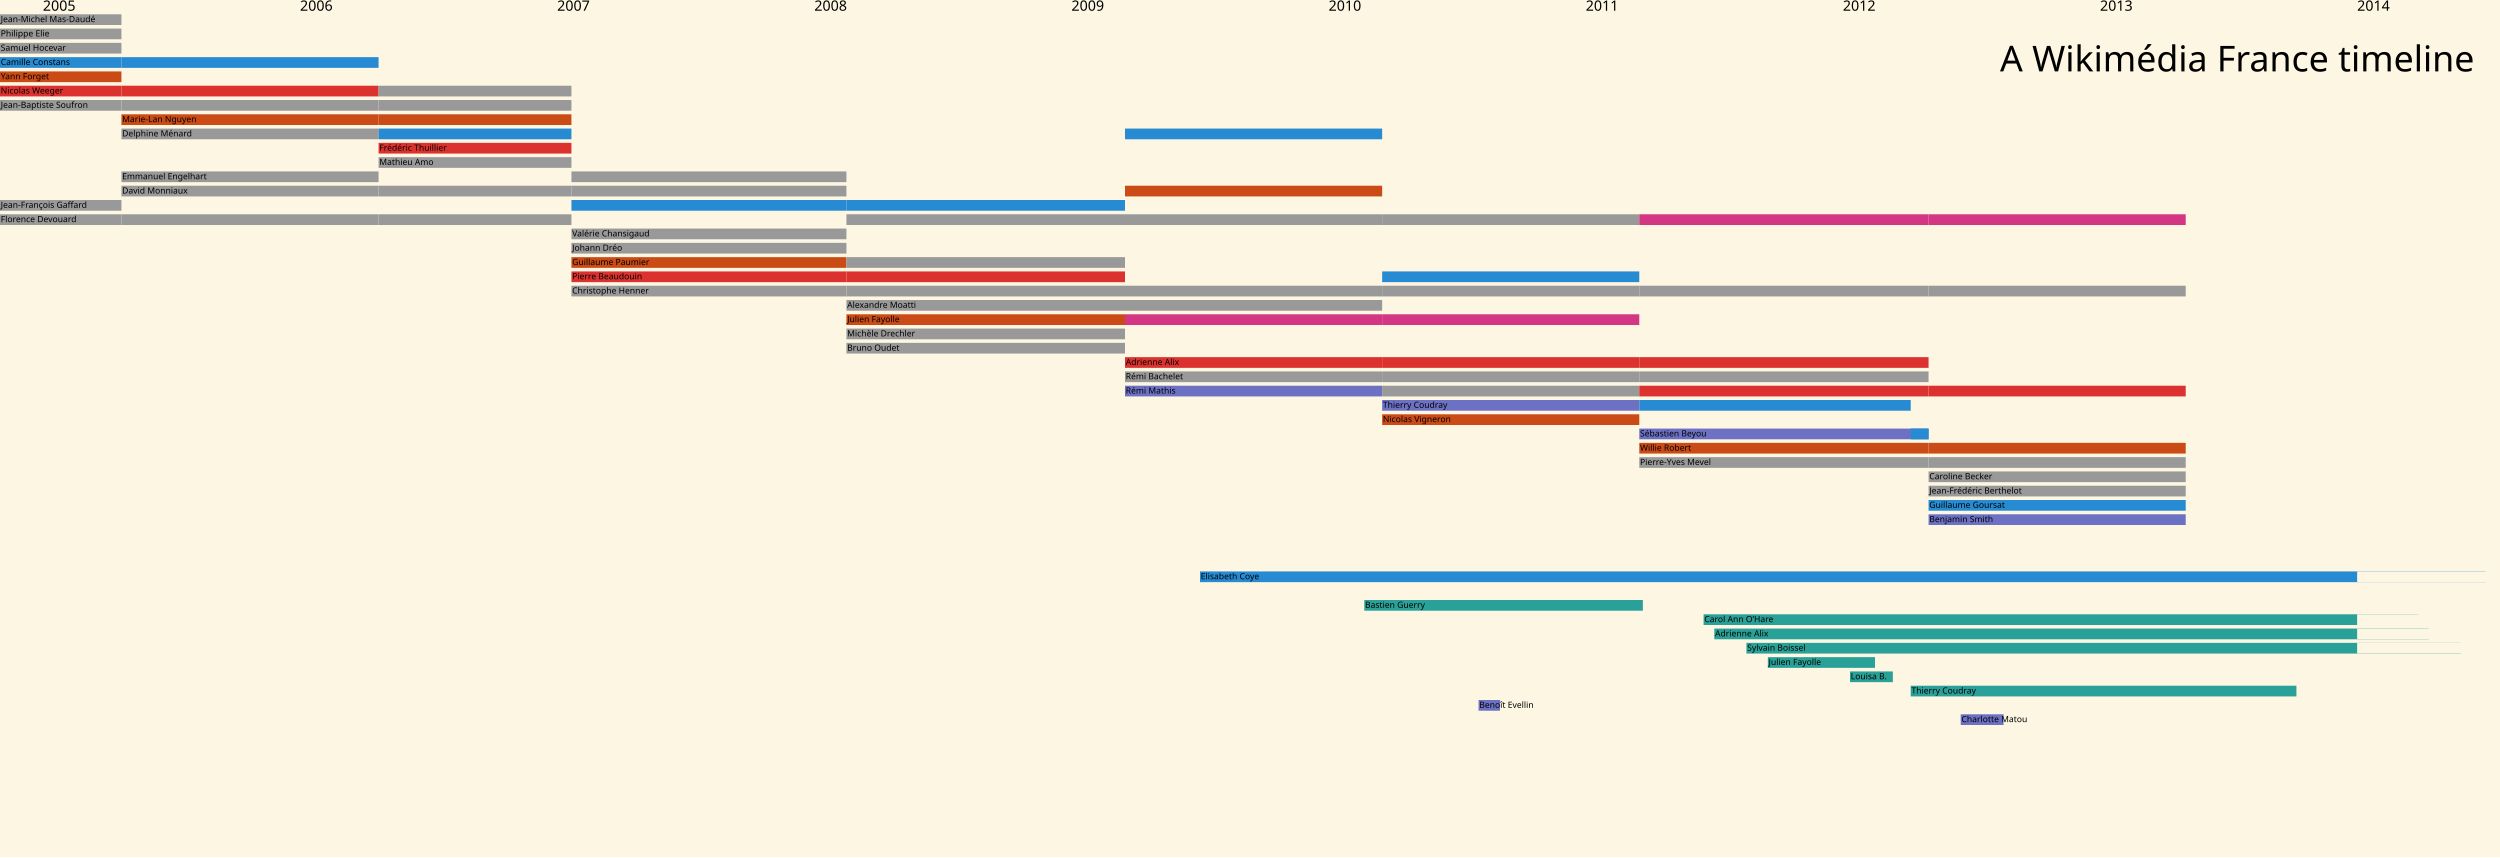
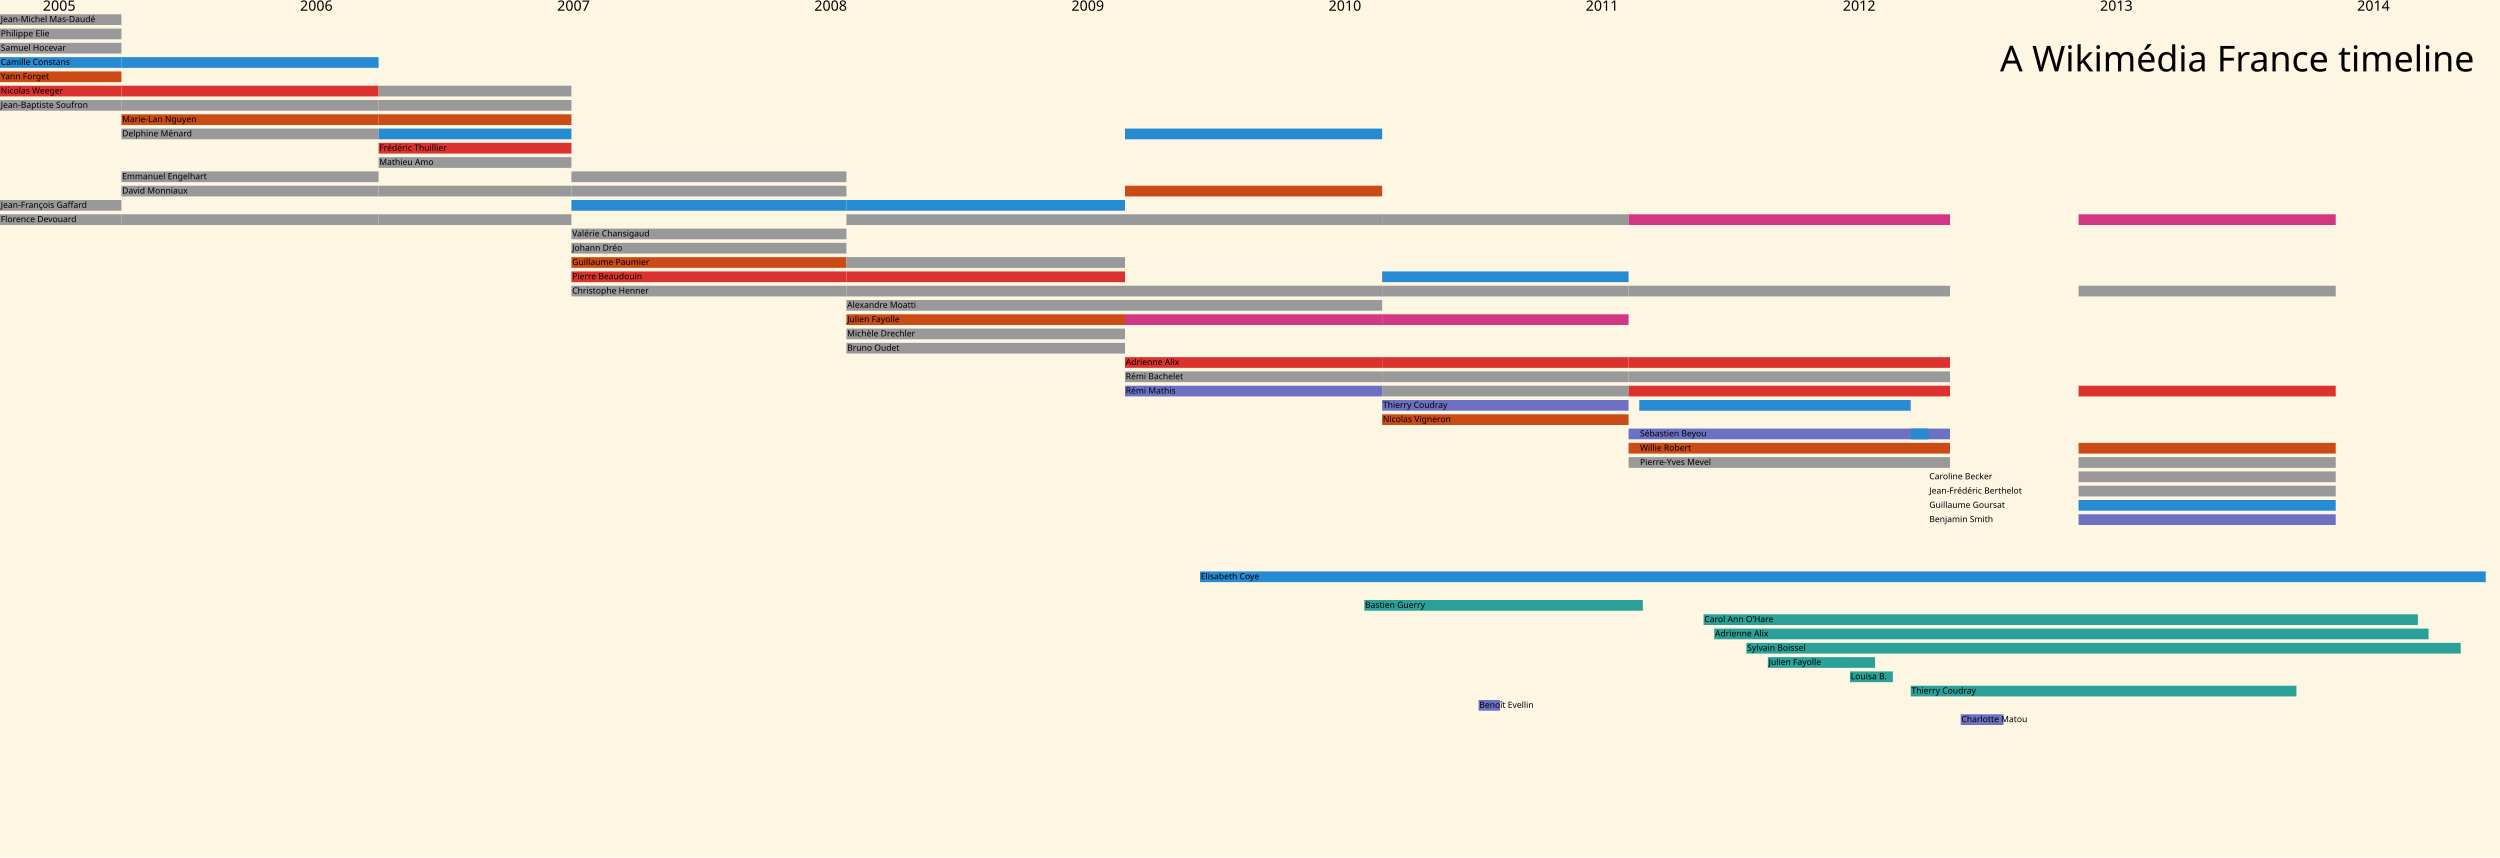
<svg xmlns="http://www.w3.org/2000/svg" xmlns:xlink="http://www.w3.org/1999/xlink" width="35000" height="12000" id="svg2" version="1.1">
  <defs id="defs">
    <rect id="2004-2005" width="1700" height="150" x="0" />
    <rect id="2005-2006" width="3600" height="150" x="1700" />
    <rect id="2006-2007" width="2700" height="150" x="5300" />
    <rect id="2007-2008" width="3850" height="150" x="8000" />
    <rect id="2008-2009" width="3900" height="150" x="11850" />
    <rect id="2009-2010" width="3600" height="150" x="15750" />
-     <rect id="2010-2011" width="3600" height="150" x="19350" />
-     <rect id="2011-2012" width="4050" height="150" x="22950" />
-     <rect id="2012-2013" width="3600" height="150" x="27000" />
-     <rect id="2014y" width="2000" height="150" x="33000" />
+     <rect id="2010-2011" width="3450" height="150" x="19350" />
+     <rect id="2011-2012" width="4500" height="150" x="22800" />
+     <rect id="2012-2012" width="1800" height="150" x="27300" />
+     <rect id="2012-2013" width="3600" height="150" x="29100" />
+     <rect id="2014y" width="0" height="150" x="33000" />
    <linearGradient id="base03">
      <stop stop-color="#002b36" />
    </linearGradient>
    <linearGradient id="base02">
      <stop stop-color="#073642" />
    </linearGradient>
    <linearGradient id="base01">
      <stop stop-color="#586e75" />
    </linearGradient>
    <linearGradient id="base00">
      <stop stop-color="#657b83" />
    </linearGradient>
    <linearGradient id="base0">
      <stop stop-color="#839496" />
    </linearGradient>
    <linearGradient id="base1">
      <stop stop-color="#93a1a1" />
    </linearGradient>
    <linearGradient id="base2">
      <stop stop-color="#eee8d5" />
    </linearGradient>
    <linearGradient id="base3">
      <stop stop-color="#fdf6e3" />
    </linearGradient>
    <linearGradient id="yellow">
      <stop stop-color="#b58900" />
    </linearGradient>
    <linearGradient id="orange">
      <stop stop-color="#cb4b16" />
    </linearGradient>
    <linearGradient id="red">
      <stop stop-color="#dc322f" />
    </linearGradient>
    <linearGradient id="magenta">
      <stop stop-color="#d33682" />
    </linearGradient>
    <linearGradient id="violet">
      <stop stop-color="#6c71c4" />
    </linearGradient>
    <linearGradient id="blue">
      <stop stop-color="#268bd2" />
    </linearGradient>
    <linearGradient id="cyan">
      <stop stop-color="#2aa198" />
    </linearGradient>
    <linearGradient id="green">
      <stop stop-color="#859900" />
    </linearGradient>
    <style id="Style" type="text/css">
        .board { fill:#999999 }
        .president { fill:url(#red) }
        .vicepresident { fill:url(#magenta) }
        .treasurer { fill:url(#blue) }
        .vicetreasurer { fill:url(#violet) }
        .secretary{ fill:url(#orange) }
        .vicesecretary { fill:url(#yellow) }

        .staff { fill:url(#cyan) }
        .partstaff { fill:url(#blue) }
        .intern { fill:url(#violet) }

        text.name { font-size:120px; fill:black; font-family:Linux Libertine}
        text.label { font-size:200px; fill:black; font-family:Linux Libertine}
        text.title { font-size:500px; fill:black; font-family:Linux Libertine}
        .background { fill:url(#base3) }
    </style>
  </defs>
-   <rect width="35000" height="12000" class="background" />
+   <rect id="background" width="35000" height="12000" class="background" />
  <text x="28000" y="1000" class="title">A Wikimédia France timeline</text>
  <g id="Labels" transform="translate(0,150)">
    <text x="600" class="label">2005</text>
    <text x="4200" class="label">2006</text>
    <text x="7800" class="label">2007</text>
    <text x="11400" class="label">2008</text>
    <text x="15000" class="label">2009</text>
    <text x="18600" class="label">2010</text>
    <text x="22200" class="label">2011</text>
    <text x="25800" class="label">2012</text>
    <text x="29400" class="label">2013</text>
    <text x="33000" class="label">2014</text>
  </g>
  <g id="Board" transform="translate(0,200)">
    <g id="MasDaude" transform="translate(0,0) ">
      <use class="board" xlink:href="#2004-2005" />
      <text dx="10" dy="110" class="name">Jean-Michel Mas-Daudé</text>
    </g>
    <g id="Board.Elie" transform="translate(0,200) ">
      <use class="board" xlink:href="#2004-2005" />
      <text dx="10" dy="110" class="name">Philippe Elie</text>
    </g>
    <g id="Board.Hocevar" transform="translate(0,400) ">
      <use class="board" xlink:href="#2004-2005" />
      <text dx="10" dy="110" class="name">Samuel Hocevar</text>
    </g>
    <g id="Board.Constans" transform="translate(0,600) ">
      <use class="treasurer" xlink:href="#2004-2005" />
      <use class="treasurer" xlink:href="#2005-2006" />
      <text dx="10" dy="110" class="name">Camille Constans</text>
    </g>
    <g id="Board.Forget" transform="translate(0,800) ">
      <use class="secretary" xlink:href="#2004-2005" />
      <text dx="10" dy="110" class="name">Yann Forget</text>
    </g>
    <g id="Board.Weeger" transform="translate(0,1000) ">
      <use class="president" xlink:href="#2004-2005" />
      <use class="president" xlink:href="#2005-2006" />
      <use class="board" xlink:href="#2006-2007" />
      <text dx="10" dy="110" class="name">Nicolas Weeger</text>
    </g>
    <g id="Board.Soufron" transform="translate(0,1200) ">
      <use class="board" xlink:href="#2004-2005" />
      <use class="board" xlink:href="#2005-2006" />
      <use class="board" xlink:href="#2006-2007" />
      <text dx="10" dy="110" class="name">Jean-Baptiste Soufron</text>
    </g>
    <g id="Board.Nguyen" transform="translate(0,1400) ">
      <use class="secretary" xlink:href="#2005-2006" />
      <use class="secretary" xlink:href="#2006-2007" />
      <text x="1700" dx="10" dy="110" class="name">Marie-Lan Nguyen</text>
    </g>
    <g id="Board.Menard" transform="translate(0,1600) ">
      <use class="board" xlink:href="#2005-2006" />
      <use class="treasurer" xlink:href="#2006-2007" />
      <use class="treasurer" xlink:href="#2009-2010" />
      <text x="1700" dx="10" dy="110" class="name">Delphine Ménard</text>
    </g>
    <g id="Board.Thuillier" transform="translate(0,1800) ">
      <use class="president" xlink:href="#2006-2007" />
      <text x="5300" dx="10" dy="110" class="name">Frédéric Thuillier</text>
    </g>
    <g id="Board.Amo" transform="translate(0,2000) ">
      <use class="board" xlink:href="#2006-2007" />
      <text x="5300" dx="10" dy="110" class="name">Mathieu Amo</text>
    </g>
    <g id="Board.Engelhart" transform="translate(0,2200) ">
      <use class="board" xlink:href="#2005-2006" />
      <use class="board" xlink:href="#2007-2008" />
      <text x="1700" dx="10" dy="110" class="name">Emmanuel Engelhart</text>
    </g>
    <g id="Board.Monniaux" transform="translate(0,2400) ">
      <use class="board" xlink:href="#2005-2006" />
      <use class="board" xlink:href="#2006-2007" />
      <use class="board" xlink:href="#2007-2008" />
      <use class="secretary" xlink:href="#2009-2010" />
      <text x="1700" dx="10" dy="110" class="name">David Monniaux</text>
    </g>
    <g id="Board.Gaffard" transform="translate(0,2600) ">
      <use class="board" xlink:href="#2004-2005" />
      <use class="treasurer" xlink:href="#2007-2008" />
      <use class="treasurer" xlink:href="#2008-2009" />
      <text dx="10" dy="110" class="name">Jean-François Gaffard</text>
    </g>
    <g id="Board.Devouard" transform="translate(0,2800) ">
      <use class="board" xlink:href="#2004-2005" />
      <use class="board" xlink:href="#2005-2006" />
      <use class="board" xlink:href="#2006-2007" />
      <use class="board" xlink:href="#2008-2009" />
      <use class="board" xlink:href="#2009-2010" />
      <use class="board" xlink:href="#2010-2011" />
      <use class="vicepresident" xlink:href="#2011-2012" />
      <use class="vicepresident" xlink:href="#2012-2013" />
      <text dx="10" dy="110" class="name">Florence Devouard</text>
    </g>
    <g id="Board.Chansigaud" transform="translate(0,3000) ">
      <use class="board" xlink:href="#2007-2008" />
      <text x="8000" dx="10" dy="110" class="name">Valérie Chansigaud</text>
    </g>
    <g id="Board.Dreo" transform="translate(0,3200) ">
      <use class="board" xlink:href="#2007-2008" />
      <text x="8000" dx="10" dy="110" class="name">Johann Dréo</text>
    </g>
    <g id="Board.Paumier" transform="translate(0,3400) ">
      <use class="secretary" xlink:href="#2007-2008" />
      <use class="board" xlink:href="#2008-2009" />
      <text x="8000" dx="10" dy="110" class="name">Guillaume Paumier</text>
    </g>
    <g id="Board.Beaudouin" transform="translate(0,3600) ">
      <use class="president" xlink:href="#2007-2008" />
      <use class="president" xlink:href="#2008-2009" />
      <use class="treasurer" xlink:href="#2010-2011" />
      <text x="8000" dx="10" dy="110" class="name">Pierre Beaudouin</text>
    </g>
    <g id="Board.Henner" transform="translate(0,3800) ">
      <use class="board" xlink:href="#2007-2008" />
      <use class="board" xlink:href="#2008-2009" />
      <use class="board" xlink:href="#2009-2010" />
      <use class="board" xlink:href="#2010-2011" />
      <use class="board" xlink:href="#2011-2012" />
      <use class="board" xlink:href="#2012-2013" />
      <text x="8000" dx="10" dy="110" class="name">Christophe Henner</text>
    </g>
    <g id="Board.Moatti" transform="translate(0,4000) ">
      <use class="board" xlink:href="#2008-2009" />
      <use class="board" xlink:href="#2009-2010" />
      <text x="11850" dx="10" dy="110" class="name">Alexandre Moatti</text>
    </g>
    <g id="Board.Fayolle" transform="translate(0,4200) ">
      <use class="secretary" xlink:href="#2008-2009" />
      <use class="vicepresident" xlink:href="#2009-2010" />
      <use class="vicepresident" xlink:href="#2010-2011" />
      <text x="11850" dx="10" dy="110" class="name">Julien Fayolle</text>
    </g>
    <g id="Board.Drechler" transform="translate(0,4400) ">
      <use class="board" xlink:href="#2008-2009" />
      <text x="11850" dx="10" dy="110" class="name">Michèle Drechler</text>
    </g>
    <g id="Board.Oudet" transform="translate(0,4600) ">
      <use class="board" xlink:href="#2008-2009" />
      <text x="11850" dx="10" dy="110" class="name">Bruno Oudet</text>
    </g>
    <g id="Board.Alix" transform="translate(0,4800) ">
      <use class="president" xlink:href="#2009-2010" />
      <use class="president" xlink:href="#2010-2011" />
      <use class="president" xlink:href="#2011-2012" />
      <text x="15750" dx="10" dy="110" class="name">Adrienne Alix</text>
    </g>
    <g id="Board.Bachelet" transform="translate(0,5000) ">
      <use class="board" xlink:href="#2009-2010" />
      <use class="board" xlink:href="#2010-2011" />
      <use class="board" xlink:href="#2011-2012" />
      <text x="15750" dx="10" dy="110" class="name">Rémi Bachelet</text>
    </g>
    <g id="Board.Mathis" transform="translate(0,5200) ">
      <use class="vicetreasurer" xlink:href="#2009-2010" />
      <use class="board" xlink:href="#2010-2011" />
      <use class="president" xlink:href="#2011-2012" />
      <use class="president" xlink:href="#2012-2013" />
      <text x="15750" dx="10" dy="110" class="name">Rémi Mathis</text>
    </g>
    <g id="Board.Coudray" transform="translate(0,5400) ">
      <use class="vicetreasurer" xlink:href="#2010-2011" />
      <rect x="22950" class="treasurer" width="3800" height="150" />
      <text x="19350" dx="10" dy="110" class="name">Thierry Coudray</text>
    </g>
    <g id="Board.Vigneron" transform="translate(0,5600) ">
      <use class="secretary" xlink:href="#2010-2011" />
      <text x="19350" dx="10" dy="110" class="name">Nicolas Vigneron</text>
    </g>
    <g id="Board.Beyou" transform="translate(0,5800) ">
      <use class="vicetreasurer" xlink:href="#2011-2012" />
      <text x="22950" dx="10" dy="110" class="name">Sébastien Beyou</text>
      <rect x="26750" class="treasurer" width="250" height="150" />
    </g>
    <g id="Board.Robert" transform="translate(0,6000) ">
      <use class="secretary" xlink:href="#2011-2012" />
      <use class="secretary" xlink:href="#2012-2013" />
      <text x="22950" dx="10" dy="110" class="name">Willie Robert</text>
    </g>
    <g id="Board.Mevel" transform="translate(0,6200) ">
      <use class="board" xlink:href="#2011-2012" />
      <use class="board" xlink:href="#2012-2013" />
      <text x="22950" dx="10" dy="110" class="name">Pierre-Yves Mevel</text>
    </g>
    <g id="Board.Becker" transform="translate(0,6400) ">
      <use class="board" xlink:href="#2012-2013" />
      <text x="27000" dx="10" dy="110" class="name">Caroline Becker</text>
    </g>
    <g id="Board.Berthelot" transform="translate(0,6600) ">
      <use class="board" xlink:href="#2012-2013" />
      <text x="27000" dx="10" dy="110" class="name">Jean-Frédéric Berthelot</text>
    </g>
    <g id="Board.Goursat" transform="translate(0,6800) ">
      <use class="treasurer" xlink:href="#2012-2013" />
      <text x="27000" dx="10" dy="110" class="name">Guillaume Goursat</text>
    </g>
    <g id="Board.Smith" transform="translate(0,7000)">
      <use class="vicetreasurer" xlink:href="#2012-2013" />
      <text x="27000" dx="10" dy="110" class="name">Benjamin Smith</text>
    </g>
  </g>
  <g id="Staff" transform="translate(0,8000)">
    <g id="Staff.Coye" transform="translate(0,0)">
      <g transform="translate(16800,0) ">
        <rect id="Staff.Coye.Period" class="partstaff" width="18000" height="150" />
        <text id="Staff.Coye.Text" dx="10" dy="110" class="name">Elisabeth Coye</text>
      </g>
      <use class="background" xlink:href="#2014y" />
    </g>
    <g id="Staff.Guerry" transform="translate(0,400) ">
      <g transform="translate(19100,0) ">
        <rect id="Staff.Guerry.Period" class="staff" width="3900" height="150" />
        <text id="Staff.Guerry.Text" dx="10" dy="110" class="name">Bastien Guerry</text>
      </g>
    </g>
    <g id="Staff.OHare" transform="translate(0,600) ">
      <g transform="translate(23850,0) ">
        <rect id="Staff.OHare.Period" class="staff" width="10000" height="150" />
        <text id="Staff.OHare.Text" dx="10" dy="110" class="name">Carol Ann O’Hare</text>
      </g>
      <use class="background" xlink:href="#2014y" />
    </g>
    <g id="Staff.Alix" transform="translate(0,800) ">
      <g transform="translate(24000,0) ">
        <rect id="Staff.Alix.Period" class="staff" width="10000" height="150" />
        <text id="Staff.Alix.Text" dx="10" dy="110" class="name">Adrienne Alix</text>
      </g>
      <use class="background" xlink:href="#2014y" />
    </g>
    <g id="Staff.Boissel" transform="translate(0,1000) ">
      <g transform="translate(24450,0) ">
        <rect id="Staff.Boissel.Period" class="staff" width="10000" height="150" />
        <text id="Staff.Boissel.Text" dx="10" dy="110" class="name">Sylvain Boissel</text>
      </g>
      <use class="background" xlink:href="#2014y" />
    </g>
    <g id="Staff.Fayolle" transform="translate(0,1200) ">
      <g transform="translate(24750,0) ">
        <rect id="Staff.Fayolle.Period" class="staff" width="1500" height="150" />
        <text id="Staff.Fayolle.Text" dx="10" dy="110" class="name">Julien Fayolle</text>
      </g>
    </g>
    <g id="Staff.Benmansour" transform="translate(25900,1400) ">
      <rect id="Staff.Benmansour.Period" class="staff" width="600" height="150" />
      <text id="Staff.Benmansour.Text" dx="10" dy="110" class="name">Louisa B.</text>
    </g>
    <g id="Staff.Coudray" transform="translate(26750,1600) ">
      <rect id="Staff.Coudray.Period" class="staff" width="5400" height="150" />
      <text id="Staff.Coudray.Text" dx="10" dy="110" class="name">Thierry Coudray</text>
    </g>
    <g id="Staff.Evellin" transform="translate(20700,1800) ">
      <rect id="Staff.Evellin.Period" class="intern" width="300" height="150" />
      <text id="Staff.Evellin.Text" dx="10" dy="110" class="name">Benoît Evellin</text>
    </g>
    <g id="Staff.Matou" transform="translate(27450,2000) ">
      <rect id="Staff.Matou.Period" class="intern" width="600" height="150" />
      <text id="Staff.Matou.Text" dx="10" dy="110" class="name">Charlotte Matou</text>
    </g>
  </g>
</svg>
